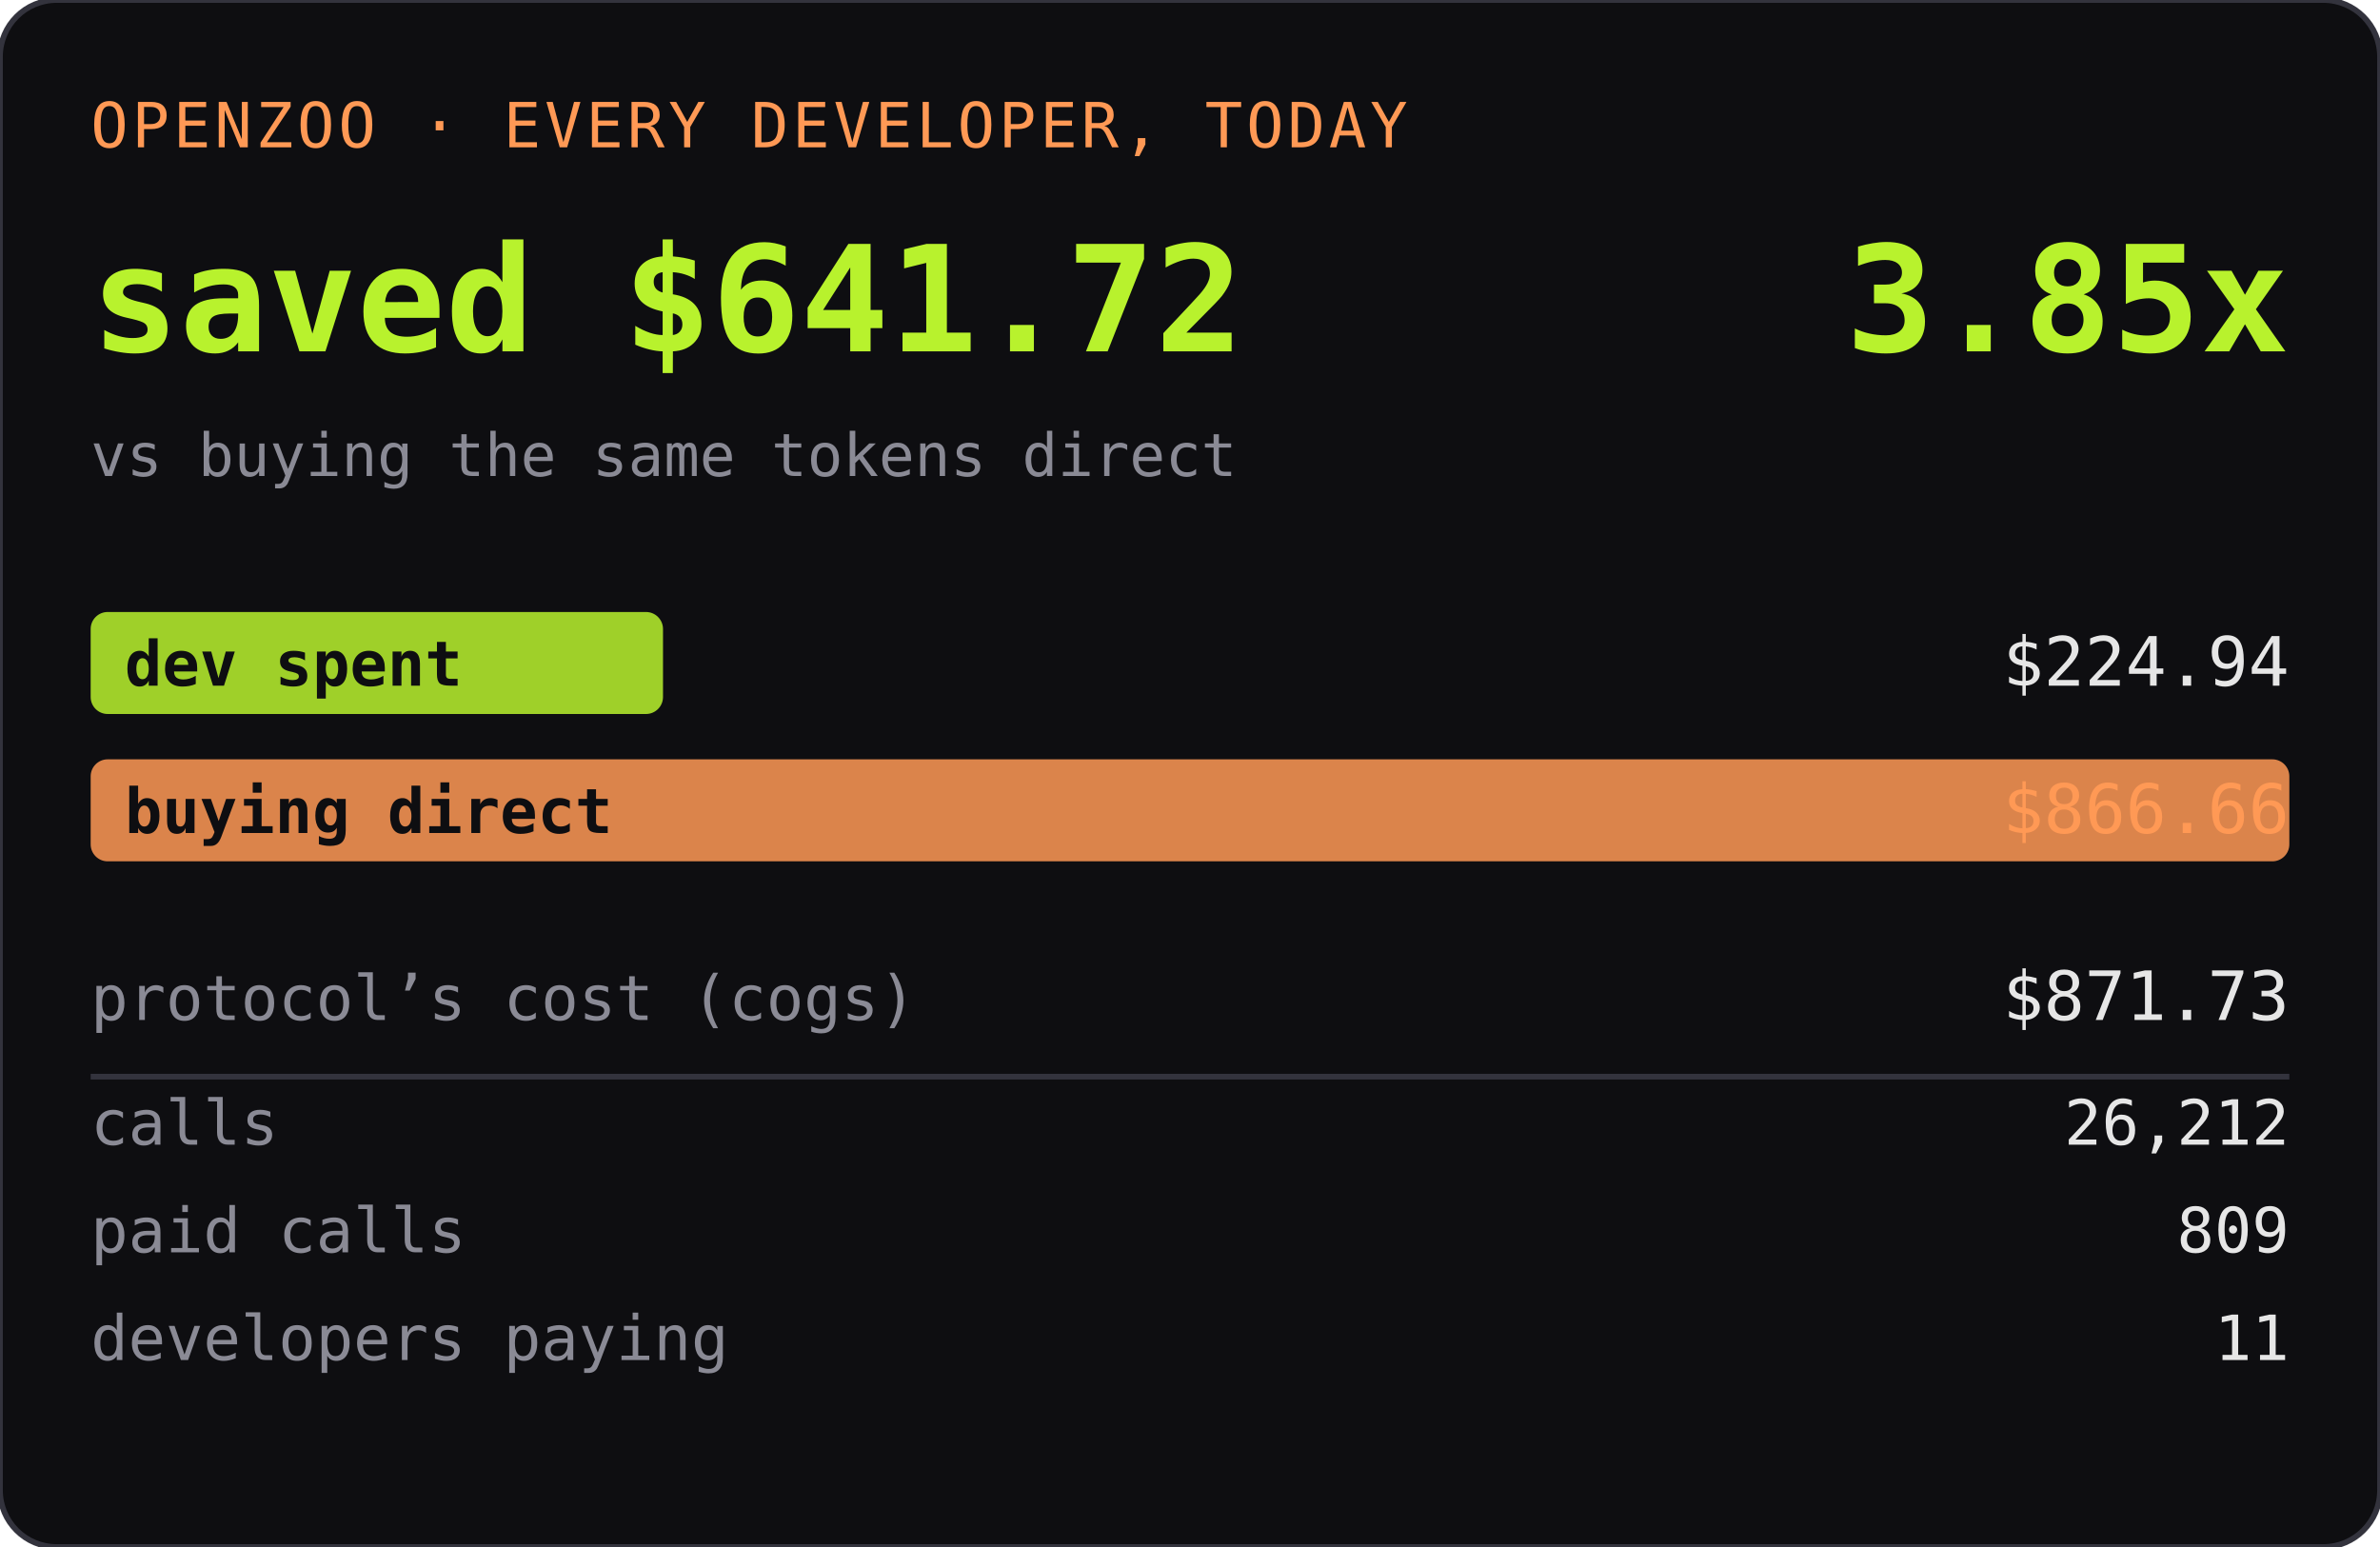
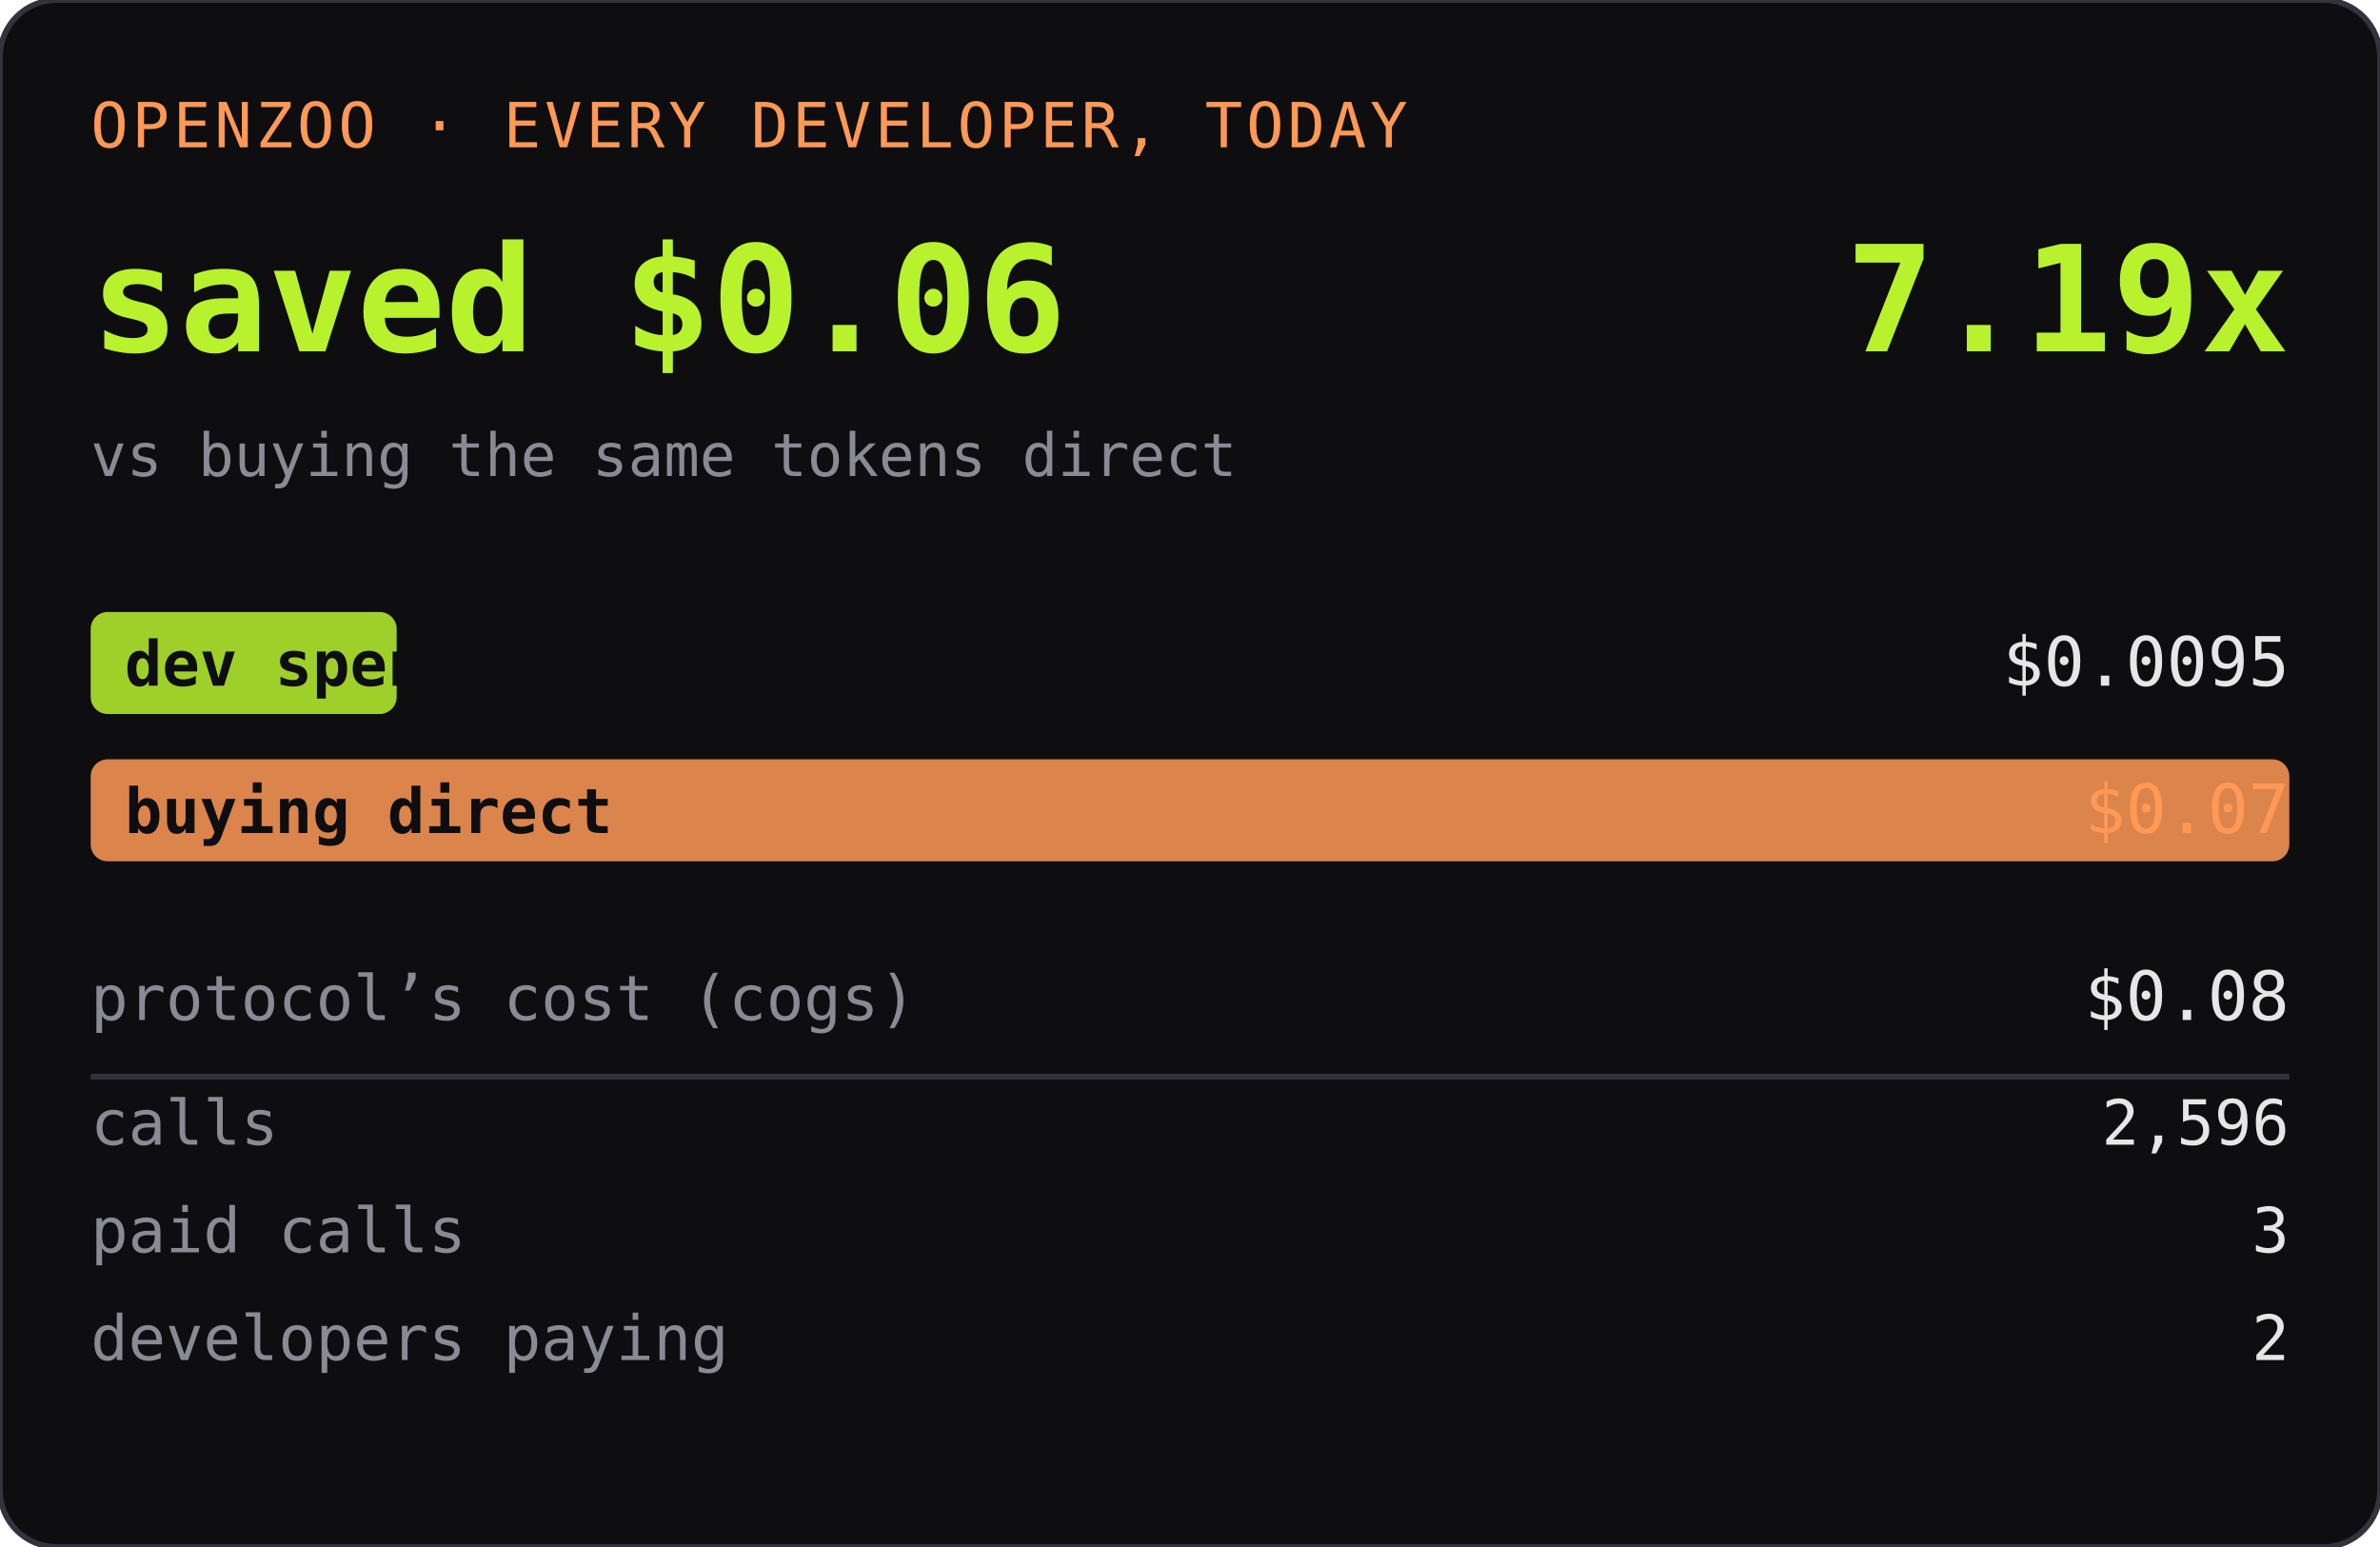
<svg xmlns="http://www.w3.org/2000/svg" width="420" height="273" role="img" aria-label="OPENZOO · EVERY DEVELOPER, TODAY">
  <rect width="420" height="273" rx="10" fill="#0e0e11" />
  <rect width="420" height="273" rx="10" fill="none" stroke="#33333d" />
  <text x="16" y="26" font-family="ui-monospace,SFMono-Regular,Menlo,monospace" font-size="11" fill="#ff9955" letter-spacing="0.06em">OPENZOO · EVERY DEVELOPER, TODAY</text>
-   <text x="16" y="62" font-family="ui-monospace,SFMono-Regular,Menlo,monospace" font-size="26" font-weight="600" fill="#b8f22d">saved $641.72</text>
-   <text x="404" y="62" text-anchor="end" font-family="ui-monospace,SFMono-Regular,Menlo,monospace" font-size="26" font-weight="600" fill="#b8f22d">3.85x</text>
+   <text x="16" y="62" font-family="ui-monospace,SFMono-Regular,Menlo,monospace" font-size="26" font-weight="600" fill="#b8f22d">saved $0.06</text>
+   <text x="404" y="62" text-anchor="end" font-family="ui-monospace,SFMono-Regular,Menlo,monospace" font-size="26" font-weight="600" fill="#b8f22d">7.19x</text>
  <text x="16" y="84" font-family="ui-monospace,SFMono-Regular,Menlo,monospace" font-size="10.5" fill="#8a8a95">vs buying the same tokens direct</text>
-   <rect x="16" y="108" width="101" height="18" rx="3" fill="#b8f22d" opacity="0.85" />
+   <rect x="16" y="108" width="54" height="18" rx="3" fill="#b8f22d" opacity="0.85" />
  <text x="22" y="121" font-family="ui-monospace,SFMono-Regular,Menlo,monospace" font-size="11" fill="#0e0e11" font-weight="600">dev spent</text>
-   <text x="404" y="121" text-anchor="end" font-family="ui-monospace,SFMono-Regular,Menlo,monospace" font-size="12" fill="#e6e6e6">$224.94</text>
+   <text x="404" y="121" text-anchor="end" font-family="ui-monospace,SFMono-Regular,Menlo,monospace" font-size="12" fill="#e6e6e6">$0.0095</text>
  <rect x="16" y="134" width="388" height="18" rx="3" fill="#ff9955" opacity="0.85" />
  <text x="22" y="147" font-family="ui-monospace,SFMono-Regular,Menlo,monospace" font-size="11" fill="#0e0e11" font-weight="600">buying direct</text>
-   <text x="404" y="147" text-anchor="end" font-family="ui-monospace,SFMono-Regular,Menlo,monospace" font-size="12" fill="#ff9955">$866.66</text>
+   <text x="404" y="147" text-anchor="end" font-family="ui-monospace,SFMono-Regular,Menlo,monospace" font-size="12" fill="#ff9955">$0.07</text>
  <text x="16" y="180" font-family="ui-monospace,SFMono-Regular,Menlo,monospace" font-size="11" fill="#8a8a95">protocol’s cost (cogs)</text>
-   <text x="404" y="180" text-anchor="end" font-family="ui-monospace,SFMono-Regular,Menlo,monospace" font-size="12" fill="#e6e6e6">$871.73</text>
+   <text x="404" y="180" text-anchor="end" font-family="ui-monospace,SFMono-Regular,Menlo,monospace" font-size="12" fill="#e6e6e6">$0.08</text>
  <line x1="16" y1="190" x2="404" y2="190" stroke="#33333d" />
  <text x="16" y="202" font-family="ui-monospace,SFMono-Regular,Menlo,monospace" font-size="11" fill="#8a8a95">calls</text>
-   <text x="404" y="202" text-anchor="end" font-family="ui-monospace,SFMono-Regular,Menlo,monospace" font-size="11" fill="#e6e6e6">26,212</text>
+   <text x="404" y="202" text-anchor="end" font-family="ui-monospace,SFMono-Regular,Menlo,monospace" font-size="11" fill="#e6e6e6">2,596</text>
  <text x="16" y="221" font-family="ui-monospace,SFMono-Regular,Menlo,monospace" font-size="11" fill="#8a8a95">paid calls</text>
-   <text x="404" y="221" text-anchor="end" font-family="ui-monospace,SFMono-Regular,Menlo,monospace" font-size="11" fill="#e6e6e6">809</text>
+   <text x="404" y="221" text-anchor="end" font-family="ui-monospace,SFMono-Regular,Menlo,monospace" font-size="11" fill="#e6e6e6">3</text>
  <text x="16" y="240" font-family="ui-monospace,SFMono-Regular,Menlo,monospace" font-size="11" fill="#8a8a95">developers paying</text>
-   <text x="404" y="240" text-anchor="end" font-family="ui-monospace,SFMono-Regular,Menlo,monospace" font-size="11" fill="#e6e6e6">11</text>
+   <text x="404" y="240" text-anchor="end" font-family="ui-monospace,SFMono-Regular,Menlo,monospace" font-size="11" fill="#e6e6e6">2</text>
</svg>
